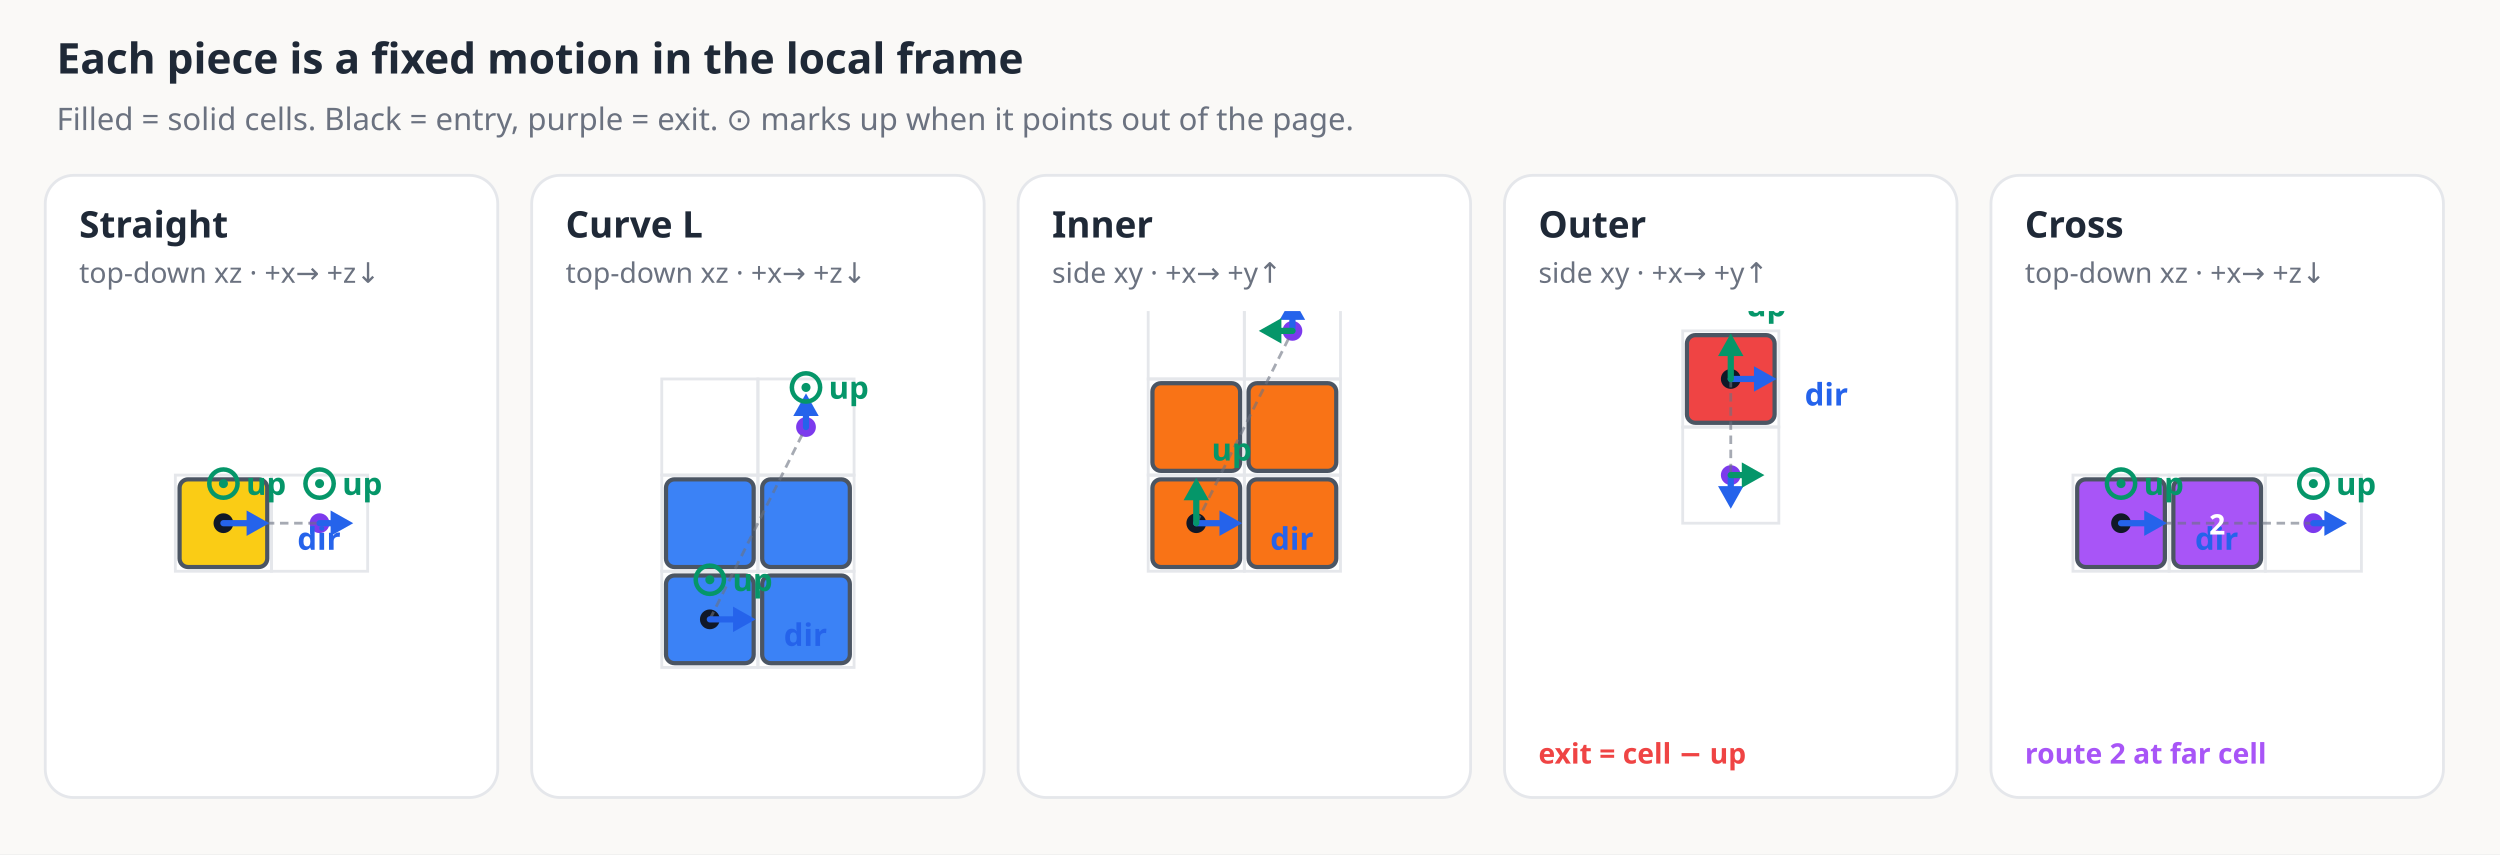
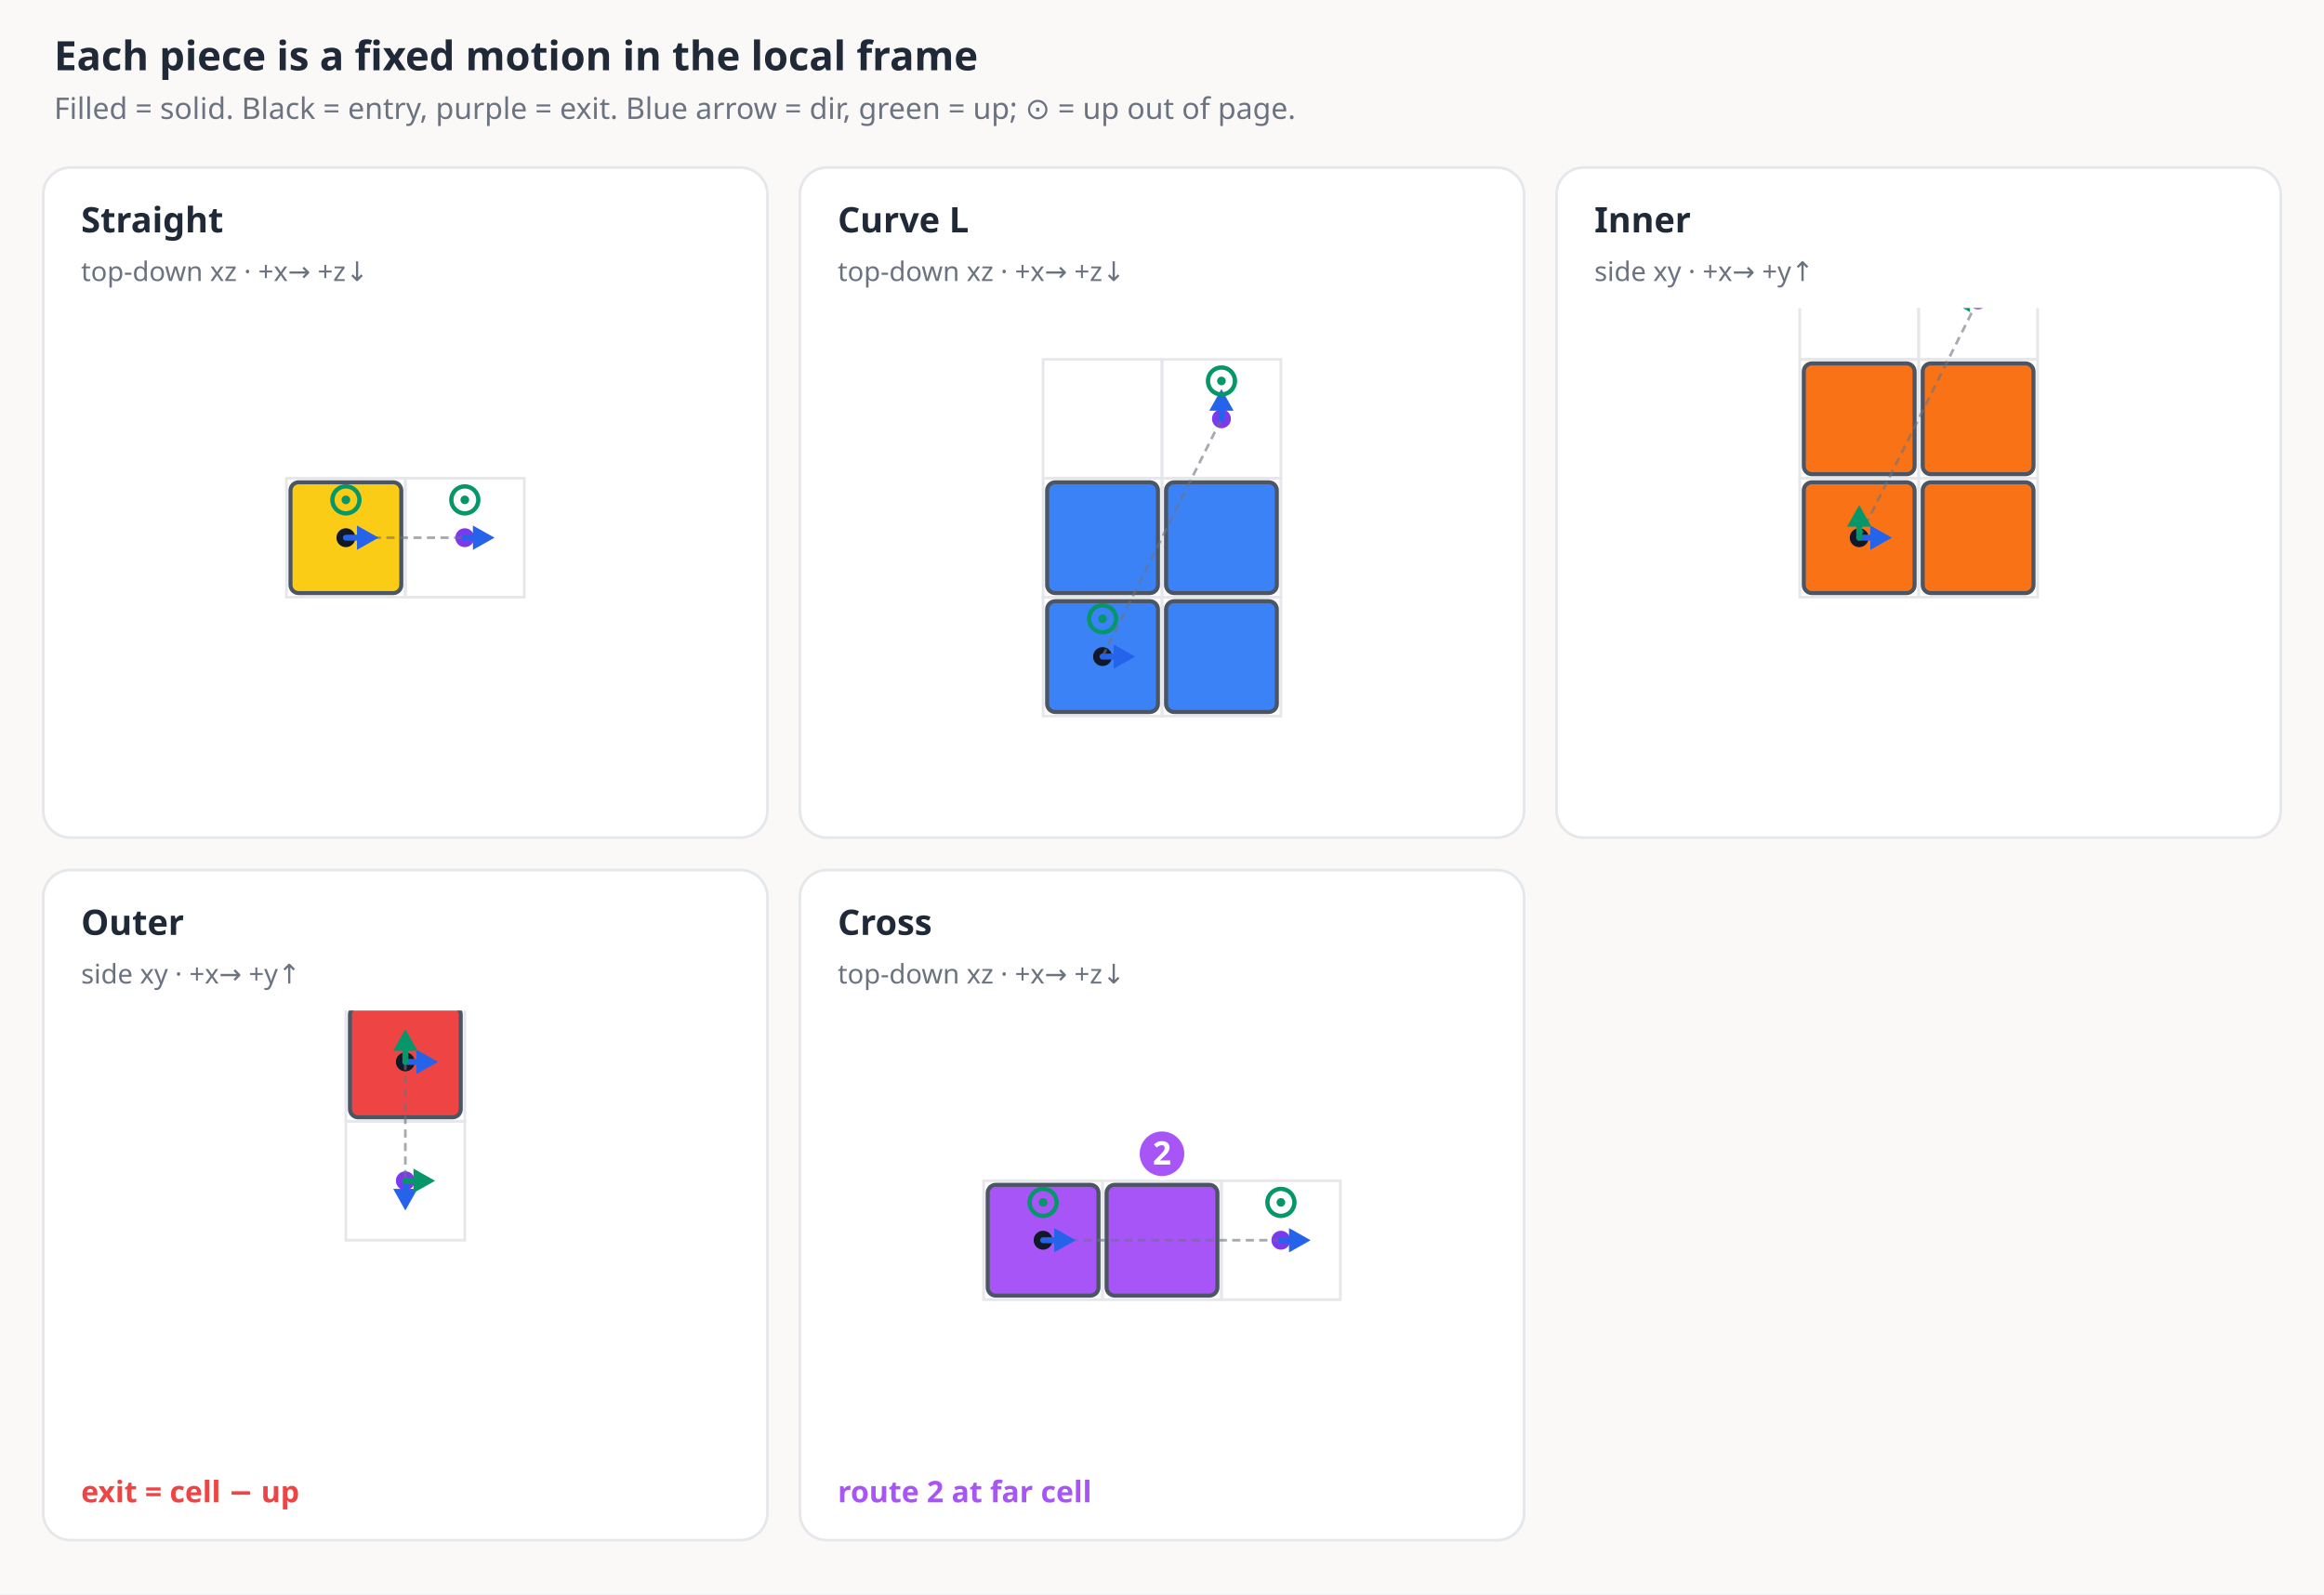
- <svg xmlns="http://www.w3.org/2000/svg" width="884" height="302" viewBox="0 0 884 302" role="img">
+ <svg xmlns="http://www.w3.org/2000/svg" width="860" height="590" viewBox="0 0 860 590" role="img">
  <rect width="100%" height="100%" fill="#faf9f7" />
  <text x="20" y="26" font-family="ui-sans-serif, system-ui, sans-serif" font-size="15" fill="#1f2937" font-weight="600" text-anchor="start">Each piece is a fixed motion in the local frame</text>
-   <text x="20" y="46" font-family="ui-sans-serif, system-ui, sans-serif" font-size="11" fill="#6b7280" font-weight="400" text-anchor="start">Filled = solid cells. Black = entry, purple = exit. ⊙ marks up when it points out of the page.</text>
-   <rect x="16" y="62" width="160" height="220" rx="10" fill="#fff" stroke="#e5e7eb" />
-   <text x="28" y="84" font-family="ui-sans-serif, system-ui, sans-serif" font-size="13" fill="#1f2937" font-weight="600" text-anchor="start">Straight</text>
-   <text x="28" y="100" font-family="ui-sans-serif, system-ui, sans-serif" font-size="10" fill="#6b7280" font-weight="400" text-anchor="start">top-down xz · +x→ +z↓</text>
+   <text x="20" y="44" font-family="ui-sans-serif, system-ui, sans-serif" font-size="11" fill="#6b7280" font-weight="400" text-anchor="start">Filled = solid. Black = entry, purple = exit. Blue arrow = dir, green = up; ⊙ = up out of page.</text>
+   <rect x="16" y="62" width="268" height="248" rx="10" fill="#fff" stroke="#e5e7eb" />
+   <text x="30" y="86" font-family="ui-sans-serif, system-ui, sans-serif" font-size="13" fill="#1f2937" font-weight="600" text-anchor="start">Straight</text>
+   <text x="30" y="104" font-family="ui-sans-serif, system-ui, sans-serif" font-size="10" fill="#6b7280" font-weight="400" text-anchor="start">top-down xz · +x→ +z↓</text>
  <clipPath id="clip-straight">
-     <rect x="26" y="110" width="140" height="150" rx="4" />
+     <rect x="28" y="114" width="244" height="170" rx="4" />
  </clipPath>
  <g clip-path="url(#clip-straight)">
-     <rect x="62" y="168" width="34" height="34" fill="none" stroke="#e5e7eb" />
-     <rect x="96" y="168" width="34" height="34" fill="none" stroke="#e5e7eb" />
-     <rect x="63.5" y="169.5" width="31" height="31" rx="3" fill="#facc15" stroke="#4b5563" stroke-width="1.5" />
-     <circle cx="79" cy="185" r="3.5" fill="#111827" />
-     <circle cx="113" cy="185" r="3.5" fill="#7c3aed" />
-     <line x1="79" y1="185" x2="113" y2="185" stroke="#6b7280" stroke-width="1" stroke-dasharray="3 2" opacity="0.6" />
-     <line x1="79" y1="185" x2="87.2" y2="185" stroke="#2563eb" stroke-width="2.2" stroke-linecap="round" />
-     <polygon points="95.2,185 87.2,189.5 87.2,180.5" fill="#2563eb" />
-     <text x="105.15" y="194.4" font-family="ui-sans-serif, system-ui, sans-serif" font-size="11" fill="#2563eb" font-weight="600" text-anchor="start">dir</text>
-     <circle cx="79" cy="171" r="5" fill="none" stroke="#059669" stroke-width="1.6" />
-     <circle cx="79" cy="171" r="1.6" fill="#059669" />
-     <text x="87" y="175" font-family="ui-sans-serif, system-ui, sans-serif" font-size="11" fill="#059669" font-weight="600" text-anchor="start">up</text>
-     <line x1="113" y1="185" x2="116.9" y2="185" stroke="#2563eb" stroke-width="2.2" stroke-linecap="round" />
-     <polygon points="124.9,185 116.9,189.5 116.9,180.5" fill="#2563eb" />
-     <circle cx="113" cy="171" r="5" fill="none" stroke="#059669" stroke-width="1.6" />
-     <circle cx="113" cy="171" r="1.6" fill="#059669" />
-     <text x="121" y="175" font-family="ui-sans-serif, system-ui, sans-serif" font-size="11" fill="#059669" font-weight="600" text-anchor="start">up</text>
+     <rect x="106" y="177" width="44" height="44" fill="none" stroke="#e5e7eb" />
+     <rect x="150" y="177" width="44" height="44" fill="none" stroke="#e5e7eb" />
+     <rect x="107.5" y="178.5" width="41" height="41" rx="3" fill="#facc15" stroke="#4b5563" stroke-width="1.5" />
+     <circle cx="128" cy="199" r="3.5" fill="#111827" />
+     <circle cx="172" cy="199" r="3.5" fill="#7c3aed" />
+     <line x1="128" y1="199" x2="172" y2="199" stroke="#6b7280" stroke-width="1" stroke-dasharray="3 2" opacity="0.6" />
+     <line x1="128" y1="199" x2="132.1" y2="199" stroke="#2563eb" stroke-width="2.2" stroke-linecap="round" />
+     <polygon points="140.1,199 132.1,203.5 132.1,194.5" fill="#2563eb" />
+     <circle cx="128" cy="185" r="5" fill="none" stroke="#059669" stroke-width="1.6" />
+     <circle cx="128" cy="185" r="1.6" fill="#059669" />
+     <line x1="172" y1="199" x2="175" y2="199" stroke="#2563eb" stroke-width="2.2" stroke-linecap="round" />
+     <polygon points="183,199 175,203.5 175,194.5" fill="#2563eb" />
+     <circle cx="172" cy="185" r="5" fill="none" stroke="#059669" stroke-width="1.6" />
+     <circle cx="172" cy="185" r="1.6" fill="#059669" />
  </g>
-   <rect x="188" y="62" width="160" height="220" rx="10" fill="#fff" stroke="#e5e7eb" />
-   <text x="200" y="84" font-family="ui-sans-serif, system-ui, sans-serif" font-size="13" fill="#1f2937" font-weight="600" text-anchor="start">Curve L</text>
-   <text x="200" y="100" font-family="ui-sans-serif, system-ui, sans-serif" font-size="10" fill="#6b7280" font-weight="400" text-anchor="start">top-down xz · +x→ +z↓</text>
+   <rect x="296" y="62" width="268" height="248" rx="10" fill="#fff" stroke="#e5e7eb" />
+   <text x="310" y="86" font-family="ui-sans-serif, system-ui, sans-serif" font-size="13" fill="#1f2937" font-weight="600" text-anchor="start">Curve L</text>
+   <text x="310" y="104" font-family="ui-sans-serif, system-ui, sans-serif" font-size="10" fill="#6b7280" font-weight="400" text-anchor="start">top-down xz · +x→ +z↓</text>
  <clipPath id="clip-curveLeft">
-     <rect x="198" y="110" width="140" height="150" rx="4" />
+     <rect x="308" y="114" width="244" height="170" rx="4" />
  </clipPath>
  <g clip-path="url(#clip-curveLeft)">
-     <rect x="234" y="134" width="34" height="34" fill="none" stroke="#e5e7eb" />
-     <rect x="234" y="168" width="34" height="34" fill="none" stroke="#e5e7eb" />
-     <rect x="234" y="202" width="34" height="34" fill="none" stroke="#e5e7eb" />
-     <rect x="268" y="134" width="34" height="34" fill="none" stroke="#e5e7eb" />
-     <rect x="268" y="168" width="34" height="34" fill="none" stroke="#e5e7eb" />
-     <rect x="268" y="202" width="34" height="34" fill="none" stroke="#e5e7eb" />
-     <rect x="235.5" y="203.5" width="31" height="31" rx="3" fill="#3b82f6" stroke="#4b5563" stroke-width="1.5" />
-     <rect x="269.5" y="203.5" width="31" height="31" rx="3" fill="#3b82f6" stroke="#4b5563" stroke-width="1.5" />
-     <rect x="235.5" y="169.5" width="31" height="31" rx="3" fill="#3b82f6" stroke="#4b5563" stroke-width="1.5" />
-     <rect x="269.5" y="169.5" width="31" height="31" rx="3" fill="#3b82f6" stroke="#4b5563" stroke-width="1.5" />
-     <circle cx="251" cy="219" r="3.5" fill="#111827" />
-     <circle cx="285" cy="151" r="3.5" fill="#7c3aed" />
-     <line x1="251" y1="219" x2="285" y2="151" stroke="#6b7280" stroke-width="1" stroke-dasharray="3 2" opacity="0.6" />
-     <line x1="251" y1="219" x2="259.2" y2="219" stroke="#2563eb" stroke-width="2.2" stroke-linecap="round" />
-     <polygon points="267.2,219 259.2,223.5 259.2,214.5" fill="#2563eb" />
-     <text x="277.15" y="228.4" font-family="ui-sans-serif, system-ui, sans-serif" font-size="11" fill="#2563eb" font-weight="600" text-anchor="start">dir</text>
-     <circle cx="251" cy="205" r="5" fill="none" stroke="#059669" stroke-width="1.6" />
-     <circle cx="251" cy="205" r="1.6" fill="#059669" />
-     <text x="259" y="209" font-family="ui-sans-serif, system-ui, sans-serif" font-size="11" fill="#059669" font-weight="600" text-anchor="start">up</text>
-     <line x1="285" y1="151" x2="285" y2="147.1" stroke="#2563eb" stroke-width="2.2" stroke-linecap="round" />
-     <polygon points="285,139.1 289.5,147.1 280.5,147.1" fill="#2563eb" />
-     <circle cx="285" cy="137" r="5" fill="none" stroke="#059669" stroke-width="1.6" />
-     <circle cx="285" cy="137" r="1.6" fill="#059669" />
-     <text x="293" y="141" font-family="ui-sans-serif, system-ui, sans-serif" font-size="11" fill="#059669" font-weight="600" text-anchor="start">up</text>
+     <rect x="386" y="133" width="44" height="44" fill="none" stroke="#e5e7eb" />
+     <rect x="386" y="177" width="44" height="44" fill="none" stroke="#e5e7eb" />
+     <rect x="386" y="221" width="44" height="44" fill="none" stroke="#e5e7eb" />
+     <rect x="430" y="133" width="44" height="44" fill="none" stroke="#e5e7eb" />
+     <rect x="430" y="177" width="44" height="44" fill="none" stroke="#e5e7eb" />
+     <rect x="430" y="221" width="44" height="44" fill="none" stroke="#e5e7eb" />
+     <rect x="387.5" y="222.5" width="41" height="41" rx="3" fill="#3b82f6" stroke="#4b5563" stroke-width="1.5" />
+     <rect x="431.5" y="222.5" width="41" height="41" rx="3" fill="#3b82f6" stroke="#4b5563" stroke-width="1.5" />
+     <rect x="387.5" y="178.5" width="41" height="41" rx="3" fill="#3b82f6" stroke="#4b5563" stroke-width="1.5" />
+     <rect x="431.5" y="178.5" width="41" height="41" rx="3" fill="#3b82f6" stroke="#4b5563" stroke-width="1.5" />
+     <circle cx="408" cy="243" r="3.5" fill="#111827" />
+     <circle cx="452" cy="155" r="3.5" fill="#7c3aed" />
+     <line x1="408" y1="243" x2="452" y2="155" stroke="#6b7280" stroke-width="1" stroke-dasharray="3 2" opacity="0.6" />
+     <line x1="408" y1="243" x2="412.1" y2="243" stroke="#2563eb" stroke-width="2.2" stroke-linecap="round" />
+     <polygon points="420.1,243 412.1,247.5 412.1,238.5" fill="#2563eb" />
+     <circle cx="408" cy="229" r="5" fill="none" stroke="#059669" stroke-width="1.6" />
+     <circle cx="408" cy="229" r="1.6" fill="#059669" />
+     <line x1="452" y1="155" x2="452" y2="152" stroke="#2563eb" stroke-width="2.2" stroke-linecap="round" />
+     <polygon points="452,144 456.5,152 447.5,152" fill="#2563eb" />
+     <circle cx="452" cy="141" r="5" fill="none" stroke="#059669" stroke-width="1.6" />
+     <circle cx="452" cy="141" r="1.6" fill="#059669" />
  </g>
-   <rect x="360" y="62" width="160" height="220" rx="10" fill="#fff" stroke="#e5e7eb" />
-   <text x="372" y="84" font-family="ui-sans-serif, system-ui, sans-serif" font-size="13" fill="#1f2937" font-weight="600" text-anchor="start">Inner</text>
-   <text x="372" y="100" font-family="ui-sans-serif, system-ui, sans-serif" font-size="10" fill="#6b7280" font-weight="400" text-anchor="start">side xy · +x→ +y↑</text>
+   <rect x="576" y="62" width="268" height="248" rx="10" fill="#fff" stroke="#e5e7eb" />
+   <text x="590" y="86" font-family="ui-sans-serif, system-ui, sans-serif" font-size="13" fill="#1f2937" font-weight="600" text-anchor="start">Inner</text>
+   <text x="590" y="104" font-family="ui-sans-serif, system-ui, sans-serif" font-size="10" fill="#6b7280" font-weight="400" text-anchor="start">side xy · +x→ +y↑</text>
  <clipPath id="clip-inner">
-     <rect x="370" y="110" width="140" height="150" rx="4" />
+     <rect x="588" y="114" width="244" height="170" rx="4" />
  </clipPath>
  <g clip-path="url(#clip-inner)">
-     <rect x="406" y="168" width="34" height="34" fill="none" stroke="#e5e7eb" />
-     <rect x="406" y="134" width="34" height="34" fill="none" stroke="#e5e7eb" />
-     <rect x="406" y="100" width="34" height="34" fill="none" stroke="#e5e7eb" />
-     <rect x="440" y="168" width="34" height="34" fill="none" stroke="#e5e7eb" />
-     <rect x="440" y="134" width="34" height="34" fill="none" stroke="#e5e7eb" />
-     <rect x="440" y="100" width="34" height="34" fill="none" stroke="#e5e7eb" />
-     <rect x="407.5" y="169.5" width="31" height="31" rx="3" fill="#f97316" stroke="#4b5563" stroke-width="1.5" />
-     <rect x="441.5" y="169.5" width="31" height="31" rx="3" fill="#f97316" stroke="#4b5563" stroke-width="1.5" />
-     <rect x="407.5" y="135.5" width="31" height="31" rx="3" fill="#f97316" stroke="#4b5563" stroke-width="1.5" />
-     <rect x="441.5" y="135.5" width="31" height="31" rx="3" fill="#f97316" stroke="#4b5563" stroke-width="1.5" />
-     <circle cx="423" cy="185" r="3.5" fill="#111827" />
-     <circle cx="457" cy="117" r="3.5" fill="#7c3aed" />
-     <line x1="423" y1="185" x2="457" y2="117" stroke="#6b7280" stroke-width="1" stroke-dasharray="3 2" opacity="0.6" />
-     <line x1="423" y1="185" x2="431.2" y2="185" stroke="#2563eb" stroke-width="2.2" stroke-linecap="round" />
-     <polygon points="439.2,185 431.2,189.5 431.2,180.5" fill="#2563eb" />
-     <text x="449.15" y="194.4" font-family="ui-sans-serif, system-ui, sans-serif" font-size="11" fill="#2563eb" font-weight="600" text-anchor="start">dir</text>
-     <line x1="423" y1="185" x2="423" y2="176.9" stroke="#059669" stroke-width="2.2" stroke-linecap="round" />
-     <polygon points="423,168.9 427.5,176.9 418.5,176.9" fill="#059669" />
-     <text x="428.4" y="162.85" font-family="ui-sans-serif, system-ui, sans-serif" font-size="11" fill="#059669" font-weight="600" text-anchor="start">up</text>
-     <line x1="457" y1="117" x2="457" y2="113.1" stroke="#2563eb" stroke-width="2.2" stroke-linecap="round" />
-     <polygon points="457,105.1 461.5,113.1 452.5,113.1" fill="#2563eb" />
-     <line x1="457" y1="117" x2="453.1" y2="117" stroke="#059669" stroke-width="2.2" stroke-linecap="round" />
-     <polygon points="445.1,117 453.1,112.5 453.1,121.5" fill="#059669" />
+     <rect x="666" y="177" width="44" height="44" fill="none" stroke="#e5e7eb" />
+     <rect x="666" y="133" width="44" height="44" fill="none" stroke="#e5e7eb" />
+     <rect x="666" y="89" width="44" height="44" fill="none" stroke="#e5e7eb" />
+     <rect x="710" y="177" width="44" height="44" fill="none" stroke="#e5e7eb" />
+     <rect x="710" y="133" width="44" height="44" fill="none" stroke="#e5e7eb" />
+     <rect x="710" y="89" width="44" height="44" fill="none" stroke="#e5e7eb" />
+     <rect x="667.5" y="178.5" width="41" height="41" rx="3" fill="#f97316" stroke="#4b5563" stroke-width="1.5" />
+     <rect x="711.5" y="178.5" width="41" height="41" rx="3" fill="#f97316" stroke="#4b5563" stroke-width="1.5" />
+     <rect x="667.5" y="134.5" width="41" height="41" rx="3" fill="#f97316" stroke="#4b5563" stroke-width="1.5" />
+     <rect x="711.5" y="134.5" width="41" height="41" rx="3" fill="#f97316" stroke="#4b5563" stroke-width="1.5" />
+     <circle cx="688" cy="199" r="3.5" fill="#111827" />
+     <circle cx="732" cy="111" r="3.5" fill="#7c3aed" />
+     <line x1="688" y1="199" x2="732" y2="111" stroke="#6b7280" stroke-width="1" stroke-dasharray="3 2" opacity="0.6" />
+     <line x1="688" y1="199" x2="692.1" y2="199" stroke="#2563eb" stroke-width="2.2" stroke-linecap="round" />
+     <polygon points="700.1,199 692.1,203.5 692.1,194.5" fill="#2563eb" />
+     <line x1="688" y1="199" x2="688" y2="194.9" stroke="#059669" stroke-width="2.2" stroke-linecap="round" />
+     <polygon points="688,186.9 692.5,194.9 683.5,194.9" fill="#059669" />
+     <line x1="732" y1="111" x2="732" y2="108" stroke="#2563eb" stroke-width="2.2" stroke-linecap="round" />
+     <polygon points="732,100 736.5,108 727.5,108" fill="#2563eb" />
+     <line x1="732" y1="111" x2="729" y2="111" stroke="#059669" stroke-width="2.2" stroke-linecap="round" />
+     <polygon points="721,111 729,106.5 729,115.5" fill="#059669" />
  </g>
-   <rect x="532" y="62" width="160" height="220" rx="10" fill="#fff" stroke="#e5e7eb" />
-   <text x="544" y="84" font-family="ui-sans-serif, system-ui, sans-serif" font-size="13" fill="#1f2937" font-weight="600" text-anchor="start">Outer</text>
-   <text x="544" y="100" font-family="ui-sans-serif, system-ui, sans-serif" font-size="10" fill="#6b7280" font-weight="400" text-anchor="start">side xy · +x→ +y↑</text>
+   <rect x="16" y="322" width="268" height="248" rx="10" fill="#fff" stroke="#e5e7eb" />
+   <text x="30" y="346" font-family="ui-sans-serif, system-ui, sans-serif" font-size="13" fill="#1f2937" font-weight="600" text-anchor="start">Outer</text>
+   <text x="30" y="364" font-family="ui-sans-serif, system-ui, sans-serif" font-size="10" fill="#6b7280" font-weight="400" text-anchor="start">side xy · +x→ +y↑</text>
  <clipPath id="clip-outer">
-     <rect x="542" y="110" width="140" height="150" rx="4" />
+     <rect x="28" y="374" width="244" height="170" rx="4" />
  </clipPath>
  <g clip-path="url(#clip-outer)">
-     <rect x="595" y="151" width="34" height="34" fill="none" stroke="#e5e7eb" />
-     <rect x="595" y="117" width="34" height="34" fill="none" stroke="#e5e7eb" />
-     <rect x="596.5" y="118.5" width="31" height="31" rx="3" fill="#ef4444" stroke="#4b5563" stroke-width="1.5" />
-     <circle cx="612" cy="134" r="3.5" fill="#111827" />
-     <circle cx="612" cy="168" r="3.5" fill="#7c3aed" />
-     <line x1="612" y1="134" x2="612" y2="168" stroke="#6b7280" stroke-width="1" stroke-dasharray="3 2" opacity="0.6" />
-     <line x1="612" y1="134" x2="620.2" y2="134" stroke="#2563eb" stroke-width="2.2" stroke-linecap="round" />
-     <polygon points="628.2,134 620.2,138.5 620.2,129.5" fill="#2563eb" />
-     <text x="638.15" y="143.4" font-family="ui-sans-serif, system-ui, sans-serif" font-size="11" fill="#2563eb" font-weight="600" text-anchor="start">dir</text>
-     <line x1="612" y1="134" x2="612" y2="125.9" stroke="#059669" stroke-width="2.2" stroke-linecap="round" />
-     <polygon points="612,117.9 616.5,125.9 607.5,125.9" fill="#059669" />
-     <text x="617.4" y="111.85" font-family="ui-sans-serif, system-ui, sans-serif" font-size="11" fill="#059669" font-weight="600" text-anchor="start">up</text>
-     <line x1="612" y1="168" x2="612" y2="171.9" stroke="#2563eb" stroke-width="2.2" stroke-linecap="round" />
-     <polygon points="612,179.9 607.5,171.9 616.5,171.9" fill="#2563eb" />
-     <line x1="612" y1="168" x2="615.9" y2="168" stroke="#059669" stroke-width="2.2" stroke-linecap="round" />
-     <polygon points="623.9,168 615.9,172.5 615.9,163.5" fill="#059669" />
+     <rect x="128" y="415" width="44" height="44" fill="none" stroke="#e5e7eb" />
+     <rect x="128" y="371" width="44" height="44" fill="none" stroke="#e5e7eb" />
+     <rect x="129.5" y="372.5" width="41" height="41" rx="3" fill="#ef4444" stroke="#4b5563" stroke-width="1.5" />
+     <circle cx="150" cy="393" r="3.5" fill="#111827" />
+     <circle cx="150" cy="437" r="3.5" fill="#7c3aed" />
+     <line x1="150" y1="393" x2="150" y2="437" stroke="#6b7280" stroke-width="1" stroke-dasharray="3 2" opacity="0.6" />
+     <line x1="150" y1="393" x2="154.1" y2="393" stroke="#2563eb" stroke-width="2.2" stroke-linecap="round" />
+     <polygon points="162.1,393 154.1,397.5 154.1,388.5" fill="#2563eb" />
+     <line x1="150" y1="393" x2="150" y2="388.9" stroke="#059669" stroke-width="2.2" stroke-linecap="round" />
+     <polygon points="150,380.9 154.5,388.9 145.5,388.9" fill="#059669" />
+     <line x1="150" y1="437" x2="150" y2="440" stroke="#2563eb" stroke-width="2.2" stroke-linecap="round" />
+     <polygon points="150,448 145.5,440 154.5,440" fill="#2563eb" />
+     <line x1="150" y1="437" x2="153" y2="437" stroke="#059669" stroke-width="2.2" stroke-linecap="round" />
+     <polygon points="161,437 153,441.5 153,432.5" fill="#059669" />
  </g>
-   <text x="544" y="270" font-family="ui-sans-serif, system-ui, sans-serif" font-size="10" fill="#ef4444" font-weight="600" text-anchor="start">exit = cell − up</text>
-   <rect x="704" y="62" width="160" height="220" rx="10" fill="#fff" stroke="#e5e7eb" />
-   <text x="716" y="84" font-family="ui-sans-serif, system-ui, sans-serif" font-size="13" fill="#1f2937" font-weight="600" text-anchor="start">Cross</text>
-   <text x="716" y="100" font-family="ui-sans-serif, system-ui, sans-serif" font-size="10" fill="#6b7280" font-weight="400" text-anchor="start">top-down xz · +x→ +z↓</text>
+   <text x="30" y="556" font-family="ui-sans-serif, system-ui, sans-serif" font-size="11" fill="#ef4444" font-weight="600" text-anchor="start">exit = cell − up</text>
+   <rect x="296" y="322" width="268" height="248" rx="10" fill="#fff" stroke="#e5e7eb" />
+   <text x="310" y="346" font-family="ui-sans-serif, system-ui, sans-serif" font-size="13" fill="#1f2937" font-weight="600" text-anchor="start">Cross</text>
+   <text x="310" y="364" font-family="ui-sans-serif, system-ui, sans-serif" font-size="10" fill="#6b7280" font-weight="400" text-anchor="start">top-down xz · +x→ +z↓</text>
  <clipPath id="clip-cross">
-     <rect x="714" y="110" width="140" height="150" rx="4" />
+     <rect x="308" y="374" width="244" height="170" rx="4" />
  </clipPath>
  <g clip-path="url(#clip-cross)">
-     <rect x="733" y="168" width="34" height="34" fill="none" stroke="#e5e7eb" />
-     <rect x="767" y="168" width="34" height="34" fill="none" stroke="#e5e7eb" />
-     <rect x="801" y="168" width="34" height="34" fill="none" stroke="#e5e7eb" />
-     <rect x="734.5" y="169.5" width="31" height="31" rx="3" fill="#a855f7" stroke="#4b5563" stroke-width="1.5" />
-     <rect x="768.5" y="169.5" width="31" height="31" rx="3" fill="#a855f7" stroke="#4b5563" stroke-width="1.5" />
-     <circle cx="750" cy="185" r="3.5" fill="#111827" />
-     <circle cx="818" cy="185" r="3.5" fill="#7c3aed" />
-     <line x1="750" y1="185" x2="818" y2="185" stroke="#6b7280" stroke-width="1" stroke-dasharray="3 2" opacity="0.6" />
-     <line x1="750" y1="185" x2="758.2" y2="185" stroke="#2563eb" stroke-width="2.2" stroke-linecap="round" />
-     <polygon points="766.2,185 758.2,189.5 758.2,180.5" fill="#2563eb" />
-     <text x="776.15" y="194.4" font-family="ui-sans-serif, system-ui, sans-serif" font-size="11" fill="#2563eb" font-weight="600" text-anchor="start">dir</text>
-     <circle cx="750" cy="171" r="5" fill="none" stroke="#059669" stroke-width="1.6" />
-     <circle cx="750" cy="171" r="1.6" fill="#059669" />
-     <text x="758" y="175" font-family="ui-sans-serif, system-ui, sans-serif" font-size="11" fill="#059669" font-weight="600" text-anchor="start">up</text>
-     <line x1="818" y1="185" x2="821.9" y2="185" stroke="#2563eb" stroke-width="2.2" stroke-linecap="round" />
-     <polygon points="829.9,185 821.9,189.5 821.9,180.5" fill="#2563eb" />
-     <circle cx="818" cy="171" r="5" fill="none" stroke="#059669" stroke-width="1.6" />
-     <circle cx="818" cy="171" r="1.6" fill="#059669" />
-     <text x="826" y="175" font-family="ui-sans-serif, system-ui, sans-serif" font-size="11" fill="#059669" font-weight="600" text-anchor="start">up</text>
-     <text x="784" y="189" text-anchor="middle" font-family="ui-sans-serif, system-ui, sans-serif" font-size="10" font-weight="700" fill="#fff">2</text>
+     <rect x="364" y="437" width="44" height="44" fill="none" stroke="#e5e7eb" />
+     <rect x="408" y="437" width="44" height="44" fill="none" stroke="#e5e7eb" />
+     <rect x="452" y="437" width="44" height="44" fill="none" stroke="#e5e7eb" />
+     <rect x="365.5" y="438.5" width="41" height="41" rx="3" fill="#a855f7" stroke="#4b5563" stroke-width="1.5" />
+     <rect x="409.5" y="438.5" width="41" height="41" rx="3" fill="#a855f7" stroke="#4b5563" stroke-width="1.5" />
+     <circle cx="386" cy="459" r="3.5" fill="#111827" />
+     <circle cx="474" cy="459" r="3.5" fill="#7c3aed" />
+     <line x1="386" y1="459" x2="474" y2="459" stroke="#6b7280" stroke-width="1" stroke-dasharray="3 2" opacity="0.6" />
+     <line x1="386" y1="459" x2="390.1" y2="459" stroke="#2563eb" stroke-width="2.2" stroke-linecap="round" />
+     <polygon points="398.1,459 390.1,463.5 390.1,454.5" fill="#2563eb" />
+     <circle cx="386" cy="445" r="5" fill="none" stroke="#059669" stroke-width="1.6" />
+     <circle cx="386" cy="445" r="1.6" fill="#059669" />
+     <line x1="474" y1="459" x2="477" y2="459" stroke="#2563eb" stroke-width="2.2" stroke-linecap="round" />
+     <polygon points="485,459 477,463.5 477,454.5" fill="#2563eb" />
+     <circle cx="474" cy="445" r="5" fill="none" stroke="#059669" stroke-width="1.6" />
+     <circle cx="474" cy="445" r="1.6" fill="#059669" />
  </g>
-   <text x="716" y="270" font-family="ui-sans-serif, system-ui, sans-serif" font-size="10" fill="#a855f7" font-weight="600" text-anchor="start">route 2 at far cell</text>
+   <circle cx="430" cy="427" r="9" fill="#a855f7" stroke="#fff" stroke-width="1.5" />
+   <text x="430" y="431" text-anchor="middle" font-family="ui-sans-serif, system-ui, sans-serif" font-size="12" font-weight="700" fill="#fff">2</text>
+   <text x="310" y="556" font-family="ui-sans-serif, system-ui, sans-serif" font-size="11" fill="#a855f7" font-weight="600" text-anchor="start">route 2 at far cell</text>
</svg>
